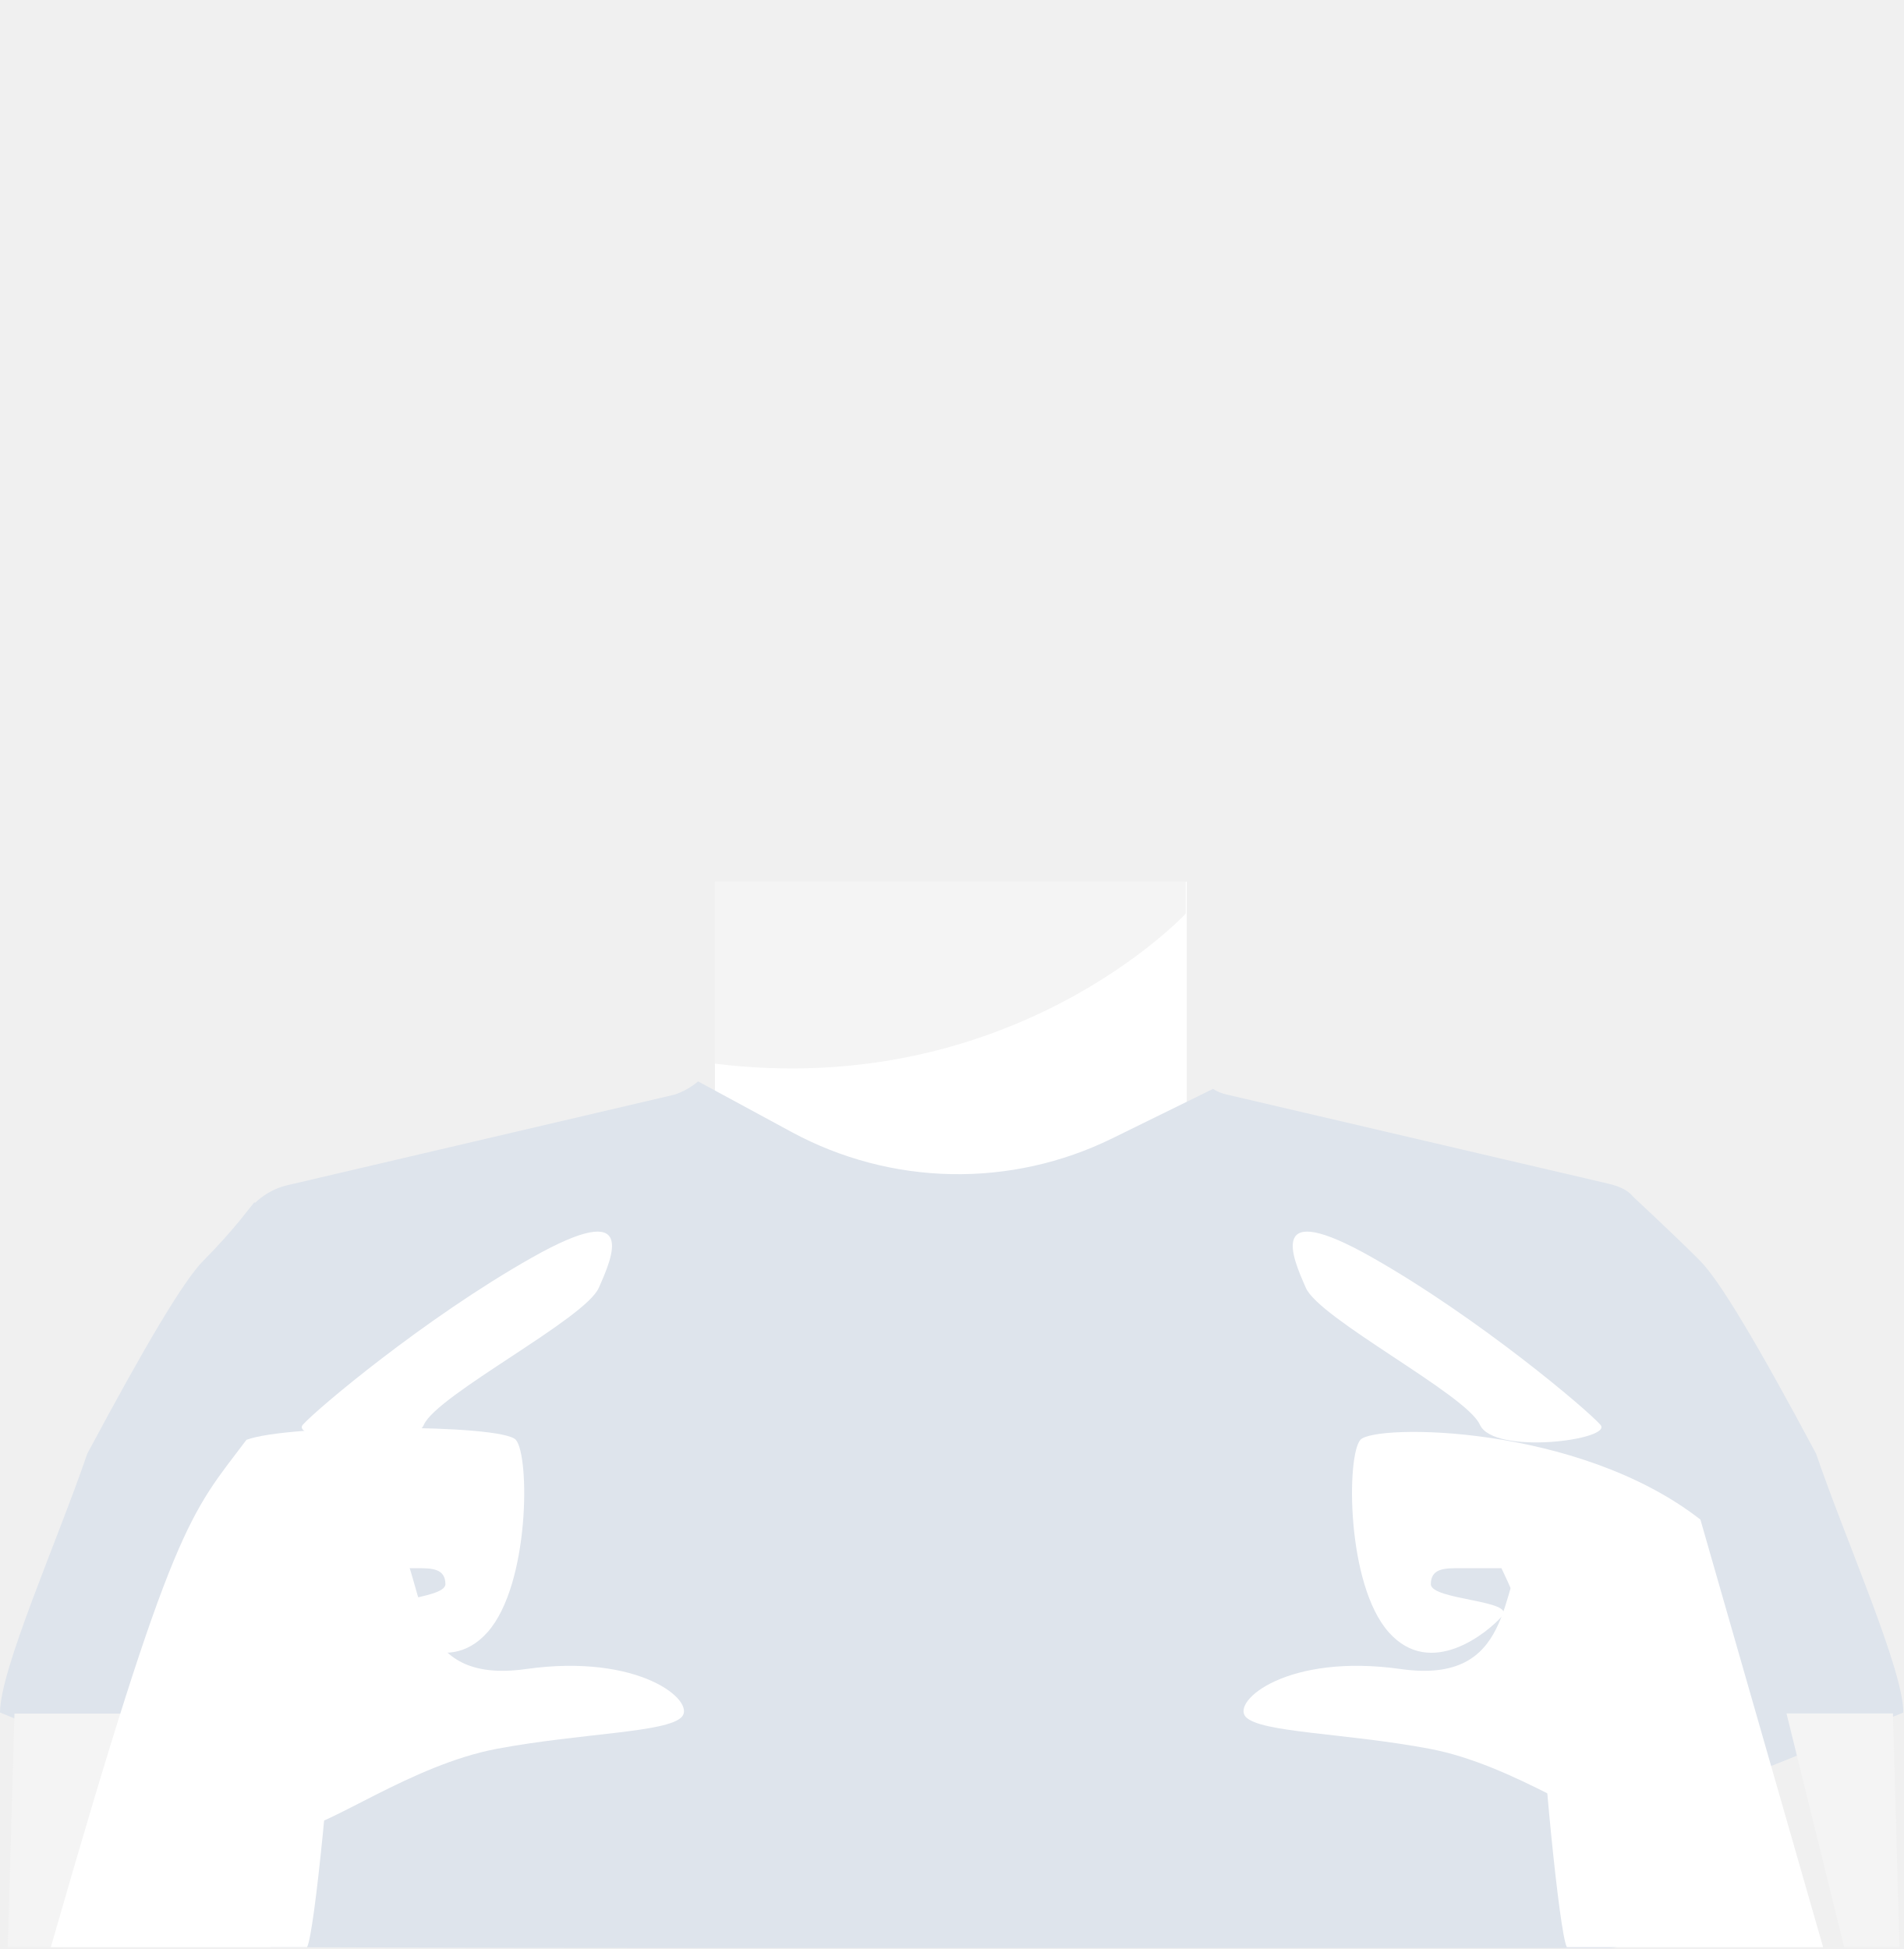
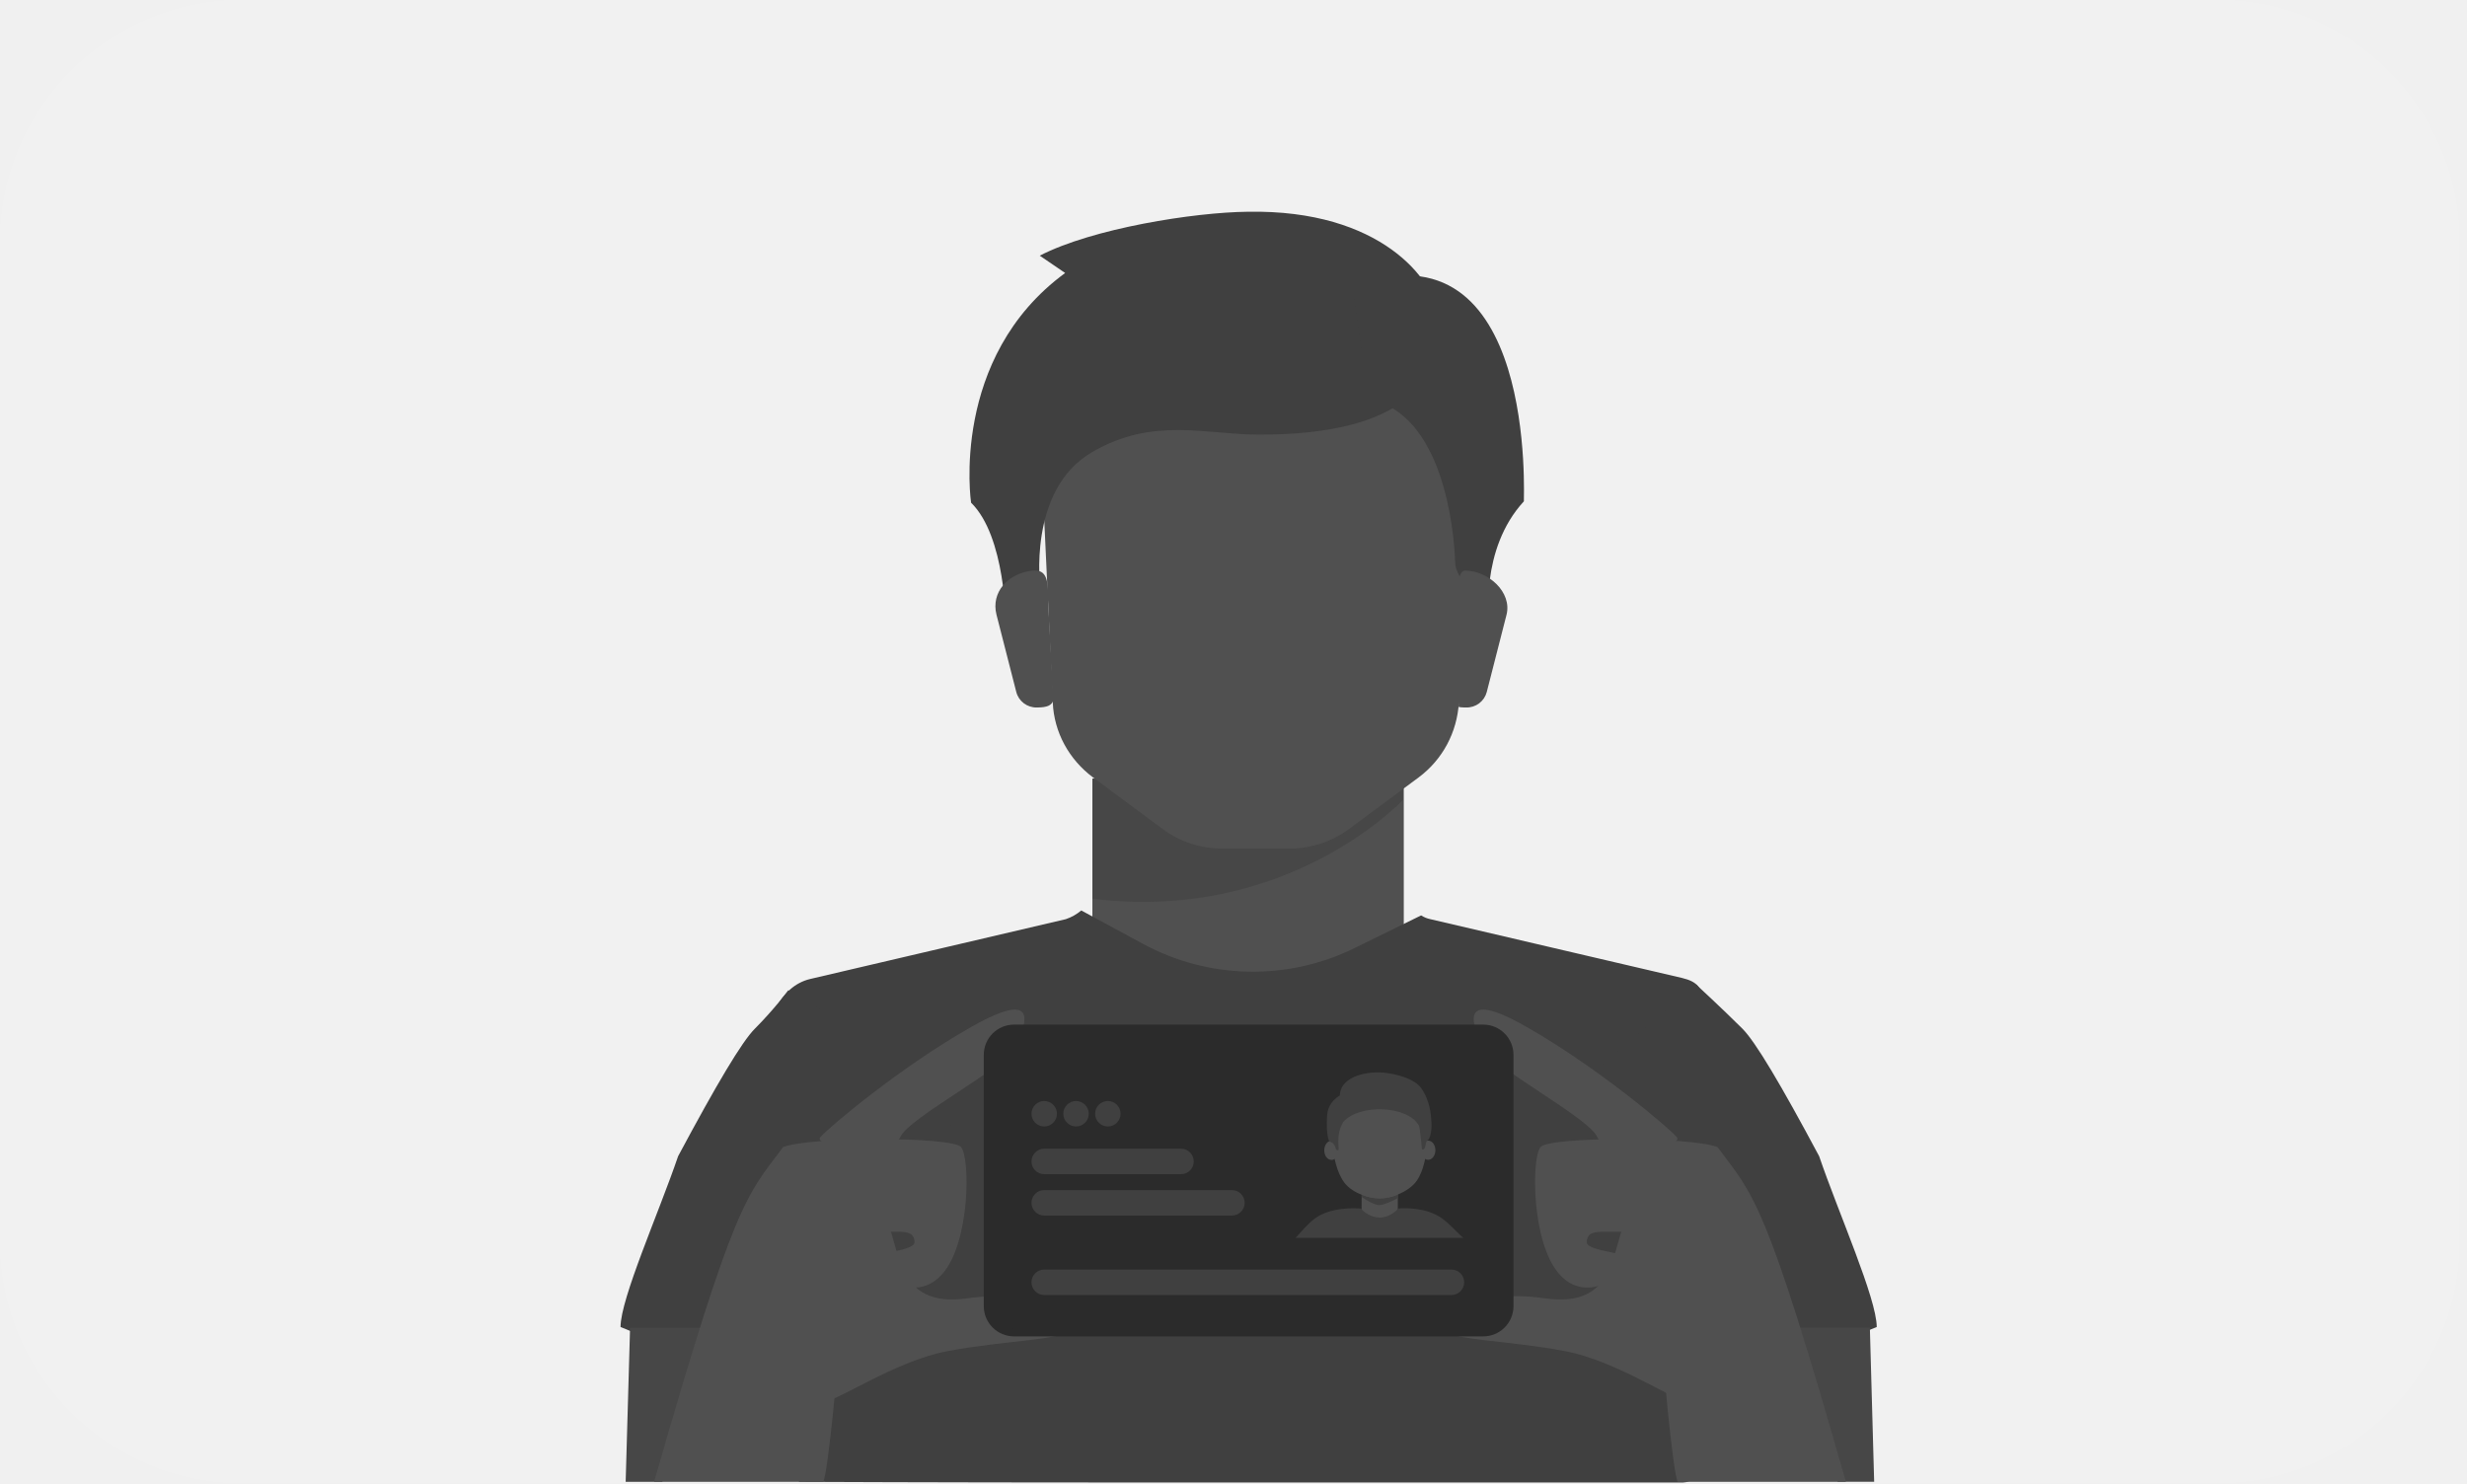
- <svg xmlns="http://www.w3.org/2000/svg" width="83" height="85" viewBox="0 0 83 85" fill="none">
-   <path d="M51.75 49.405V38.451H31.176V48.884L41.481 55.427L51.75 49.029" fill="white" />
-   <path d="M53.507 47.738C53.29 47.693 53.082 47.609 52.895 47.489L48.491 49.652C46.311 50.721 43.908 51.254 41.481 51.206C39.055 51.159 36.674 50.532 34.538 49.38L30.443 47.162C30.141 47.416 29.793 47.612 29.419 47.738L12.54 51.688C10.492 52.166 9.59 54.572 9.59 56.68L11.789 84.918C11.789 84.918 21.064 84.96 32.406 84.96H70.198C70.458 84.959 70.707 84.855 70.89 84.671C71.074 84.487 71.178 84.239 71.18 83.979V55.492C71.18 53.378 72.191 52.106 70.131 51.621L53.507 47.738Z" fill="#DEE4EC" />
-   <path d="M31.176 41.474V46.388C44.141 47.993 51.708 39.845 51.708 39.845V38.451H31.176" fill="#F4F4F4" />
-   <path d="M71.059 52.047C71.059 52.047 72.858 53.707 74.124 54.973C74.985 55.833 76.663 58.657 79.195 63.4C80.462 67.12 83 72.809 83 74.687C73.676 78.492 68.684 80.412 68.072 80.412C67.006 78.286 64.595 73.663 60.832 66.508V63.4C60.835 62.606 61.005 61.821 61.329 61.096C61.654 60.37 62.126 59.721 62.717 59.19C67.824 54.688 71.059 52.047 71.059 52.047ZM20.284 59.19C20.874 59.721 21.346 60.371 21.671 61.096C21.995 61.821 22.164 62.606 22.168 63.4V66.508C19.721 71.126 17.308 75.76 14.928 80.412C14.316 80.412 9.324 78.492 0 74.687C0 72.803 2.538 67.12 3.805 63.4C6.343 58.657 8.015 55.833 8.876 54.973C10.142 53.707 11.087 52.435 11.087 52.435C11.087 52.435 15.17 54.688 20.284 59.19Z" fill="#DEE4EC" />
-   <path d="M2.763 84.918H0.34L0.631 74.734H5.296L2.763 84.918Z" fill="#F4F4F4" />
-   <path d="M13.208 62.134C13.784 61.479 18.485 57.511 23.186 54.852C27.888 52.192 26.694 54.852 26.113 56.16C25.537 57.511 19.067 60.825 18.485 62.134C17.873 63.485 12.596 62.788 13.208 62.134ZM9.961 72.094C14.081 67.429 16.54 65.793 17.37 67.186C18.6 69.313 17.982 73.487 22.938 72.79C27.888 72.094 30.347 74.184 29.735 74.874C29.087 75.571 25.398 75.571 21.672 76.268C17.946 76.965 14.226 79.746 12.996 79.746C12.166 79.746 11.154 77.207 9.961 72.094Z" fill="white" />
-   <path d="M13.389 84.919C13.716 84.386 14.509 76.086 14.509 73.996C14.509 71.87 16.351 68.392 16.351 68.392H18.193C18.805 68.392 19.423 68.392 19.423 69.089C19.423 69.785 15.697 69.785 16.315 70.482C16.927 71.179 19.423 73.263 21.264 71.179C23.106 69.095 23.106 63.491 22.494 62.794C21.882 62.097 12.589 62.097 10.747 62.794C8.287 66.066 7.566 66.272 2.217 84.919H13.389Z" fill="white" />
-   <path d="M77.904 74.728H82.545L82.83 84.913H80.418L77.904 74.728Z" fill="#F4F4F4" />
-   <path d="M64.533 62.134C63.958 60.825 57.518 57.511 56.942 56.16C56.367 54.852 55.179 52.192 59.856 54.852C64.533 57.511 69.21 61.479 69.786 62.134C70.392 62.788 65.139 63.485 64.533 62.134ZM70.974 79.746C69.75 79.746 66.048 76.965 62.34 76.268C58.639 75.571 54.967 75.571 54.319 74.874C53.707 74.178 56.155 72.094 61.08 72.79C66.006 73.487 65.394 69.313 66.624 67.186C67.454 65.793 69.921 67.429 74.026 72.094C72.84 77.207 71.835 79.746 70.974 79.746Z" fill="white" />
-   <path d="M67.207 73.996C67.207 76.086 68.001 84.386 68.328 84.919H79.5L74.15 66.272C68.799 62.097 59.935 62.097 59.323 62.794C58.711 63.491 58.711 69.095 60.553 71.179C62.395 73.263 64.891 71.179 65.503 70.482C66.121 69.785 62.395 69.785 62.395 69.089C62.395 68.392 63.013 68.392 63.625 68.392H65.472C65.472 68.392 67.207 71.87 67.207 73.996Z" fill="white" />
+ <svg xmlns="http://www.w3.org/2000/svg" width="163" height="98" viewBox="0 0 163 98" fill="none">
+   <rect width="162.5" height="98" rx="16" fill="white" fill-opacity="0.1" />
+   <path d="M92.751 62.405V51.451H72.177V61.884L82.482 68.427L92.751 62.029" fill="#505050" />
+   <path d="M94.508 60.738C94.29 60.693 94.083 60.609 93.896 60.489L89.491 62.652C87.312 63.721 84.909 64.254 82.482 64.206C80.055 64.159 77.675 63.532 75.539 62.38L71.443 60.162C71.141 60.416 70.794 60.612 70.42 60.738L53.541 64.688C51.493 65.166 50.59 67.572 50.59 69.68L52.79 97.918C52.79 97.918 62.065 97.96 73.406 97.96H111.199C111.458 97.959 111.707 97.855 111.891 97.671C112.075 97.487 112.179 97.239 112.18 96.979V68.492C112.18 66.378 113.192 65.106 111.132 64.621L94.508 60.738Z" fill="#404040" />
+   <path d="M72.177 54.474V59.388C85.141 60.993 92.708 52.845 92.708 52.845V51.451H72.177" fill="#474747" />
+   <path d="M112.059 65.047C112.059 65.047 113.858 66.707 115.124 67.973C115.985 68.833 117.663 71.657 120.195 76.4C121.462 80.12 124 85.809 124 87.687C114.676 91.492 109.684 93.412 109.072 93.412C108.006 91.286 105.595 86.663 101.832 79.508V76.4C101.835 75.606 102.005 74.821 102.329 74.096C102.654 73.371 103.126 72.721 103.716 72.19C108.824 67.688 112.059 65.047 112.059 65.047ZM61.283 72.19C61.874 72.722 62.346 73.371 62.67 74.096C62.995 74.821 63.164 75.606 63.168 76.4V79.508C60.721 84.126 58.308 88.76 55.928 93.412C55.316 93.412 50.324 91.492 41 87.687C41 85.803 43.538 80.12 44.805 76.4C47.343 71.657 49.015 68.833 49.876 67.973C51.142 66.707 52.087 65.435 52.087 65.435C52.087 65.435 56.17 67.688 61.283 72.19Z" fill="#404040" />
+   <path d="M43.763 97.918H41.339L41.63 87.734H46.295L43.763 97.918Z" fill="#474747" />
+   <path d="M54.207 75.134C54.783 74.479 59.484 70.511 64.185 67.852C68.887 65.192 67.693 67.852 67.112 69.16C66.536 70.511 60.066 73.825 59.484 75.134C58.872 76.485 53.595 75.788 54.207 75.134ZM50.96 85.094C55.08 80.429 57.539 78.793 58.369 80.186C59.599 82.313 58.981 86.487 63.937 85.79C68.887 85.094 71.347 87.184 70.735 87.874C70.086 88.571 66.397 88.571 62.671 89.268C58.945 89.965 55.225 92.746 53.995 92.746C53.165 92.746 52.154 90.207 50.96 85.094Z" fill="#505050" />
+   <path d="M54.389 97.919C54.716 97.386 55.51 89.086 55.51 86.996C55.51 84.87 57.352 81.392 57.352 81.392H59.193C59.805 81.392 60.423 81.392 60.423 82.089C60.423 82.785 56.697 82.785 57.315 83.482C57.927 84.179 60.423 86.263 62.265 84.179C64.107 82.095 64.107 76.491 63.495 75.794C62.883 75.097 53.589 75.097 51.748 75.794C49.288 79.066 48.567 79.272 43.217 97.919H54.389Z" fill="#505050" />
+   <path d="M118.905 87.728H123.546L123.83 97.913H121.419L118.905 87.728Z" fill="#474747" />
+   <path d="M105.534 75.134C104.958 73.825 98.518 70.511 97.943 69.16C97.367 67.852 96.18 65.192 100.857 67.852C105.534 70.511 110.211 74.479 110.787 75.134C111.392 75.788 106.14 76.485 105.534 75.134ZM111.974 92.746C110.75 92.746 107.049 89.965 103.341 89.268C99.639 88.571 95.968 88.571 95.32 87.874C94.708 87.178 97.155 85.094 102.081 85.79C107.006 86.487 106.394 82.313 107.618 80.186C108.448 78.793 110.89 80.435 114.991 85.094C113.81 90.207 112.798 92.746 111.974 92.746Z" fill="#505050" />
+   <path d="M121.964 97.919C116.639 79.272 115.924 79.066 113.477 75.794C111.641 75.097 102.396 75.097 101.79 75.794C101.178 76.491 101.178 82.095 103.014 84.179C104.849 86.263 107.327 84.179 107.939 83.482C108.551 82.785 104.843 82.785 104.843 82.089C104.843 81.392 105.455 81.392 106.067 81.392H107.903C107.903 81.392 109.739 84.87 109.739 86.996C109.739 89.08 110.532 97.386 110.853 97.919H121.964Z" fill="#505050" />
+   <path d="M68.578 25.441L69.559 46.422C69.644 48.385 70.626 50.184 72.219 51.371L76.799 54.764C77.944 55.624 79.338 56.073 80.767 56.073H85.184C86.614 56.073 88.007 55.624 89.152 54.764L93.732 51.371C95.326 50.184 96.271 48.385 96.392 46.422L97.373 25.441H68.578Z" fill="#505050" />
+   <path d="M68.699 16.894L70.377 18.039C62.731 23.643 64.161 33.216 64.161 33.216C66.451 35.463 66.451 41.152 66.451 41.152L68.741 38.905C68.741 38.905 67.839 32.361 72.177 29.865C76.187 27.533 79.659 28.72 83.221 28.72C92.793 28.72 95.453 25.164 94.999 20.784C94.75 18.536 91.279 13.829 82.439 13.992C78.883 14.029 72.177 15.095 68.699 16.894Z" fill="#404040" />
+   <path d="M89.394 18.895L90.461 26.377C95.326 27.358 96.065 34.925 96.144 37.094C96.144 37.506 96.307 37.869 96.513 38.197L98.397 41.062C98.397 41.062 97.743 36.319 100.687 33.126C100.645 33.174 101.669 14.399 89.394 18.895Z" fill="#404040" />
+   <path d="M99.542 40.613L98.234 45.726C98.156 46.024 97.981 46.286 97.736 46.472C97.49 46.658 97.19 46.756 96.883 46.75C96.186 46.75 96.374 46.653 96.374 46.653L96.186 40.237C96.259 38.62 96.386 37.705 96.798 37.705C98.355 37.711 99.906 39.141 99.542 40.613ZM65.839 40.613L67.148 45.726C67.225 46.024 67.401 46.286 67.646 46.472C67.891 46.658 68.192 46.756 68.499 46.75C69.196 46.75 69.499 46.617 69.608 46.247L69.256 39.861C69.262 38.438 69.238 37.578 68.172 37.711C66.585 37.905 65.47 39.141 65.839 40.613Z" fill="#505050" />
+   <rect x="65.25" y="67.955" width="34.5" height="20.101" rx="1.75" fill="#2B2B2B" stroke="#2B2B2B" stroke-width="0.5" />
+   <rect x="68.153" y="72.754" width="1.682" height="1.682" rx="0.841" fill="#404040" />
+   <rect x="70.255" y="72.754" width="1.682" height="1.682" rx="0.841" fill="#404040" />
+   <rect x="72.357" y="72.754" width="1.682" height="1.682" rx="0.841" fill="#404040" />
+   <rect x="68.153" y="75.906" width="10.721" height="1.682" rx="0.841" fill="#404040" />
+   <rect x="68.153" y="78.639" width="14.084" height="1.682" rx="0.841" fill="#404040" />
+   <rect x="68.153" y="83.891" width="28.589" height="1.682" rx="0.841" fill="#404040" />
+   <path d="M89.969 78.65H92.357V80.62H89.961L89.969 78.65ZM88.454 76.012C88.454 76.363 88.242 76.647 87.975 76.647C87.708 76.647 87.496 76.363 87.496 76.012C87.496 75.662 87.708 75.378 87.975 75.378C88.242 75.378 88.454 75.662 88.454 76.012M94.839 76.003C94.839 76.354 94.627 76.638 94.36 76.638C94.093 76.638 93.88 76.353 93.88 76.003C93.88 75.654 94.092 75.369 94.359 75.369C94.626 75.369 94.839 75.662 94.839 76.003Z" fill="#505050" />
+   <path d="M89.969 78.934C89.969 78.934 90.425 79.169 91.077 79.169C91.846 79.201 92.349 78.942 92.349 78.942V79.177C92.349 79.177 91.501 79.632 91.124 79.632C90.739 79.632 89.969 79.098 89.969 79.098L89.969 78.934Z" fill="#404040" />
+   <path d="M94.281 75.498C94.281 76.31 94.035 77.41 93.622 78.004C93.054 78.824 91.771 79.203 91.171 79.203C90.564 79.203 89.41 78.894 88.841 78.169C88.355 77.551 88.061 76.386 88.061 75.499C88.061 73.568 89.451 71.998 91.171 71.998C92.891 71.998 94.281 73.568 94.281 75.499" fill="#505050" />
+   <path d="M94.556 73.894C94.556 73.894 94.529 72.685 93.839 71.824C93.358 71.222 91.823 70.786 90.724 70.872C90.724 70.872 88.57 70.958 88.525 72.388C88.132 72.624 87.728 73.03 87.684 73.713C87.598 75.086 87.841 75.447 87.841 75.447C87.841 75.447 88.187 75.447 88.273 75.965C88.273 75.965 88.43 76.06 88.446 75.965C88.469 75.808 88.304 75.055 88.634 74.364C88.675 74.277 88.716 74.199 88.755 74.129C89.834 72.929 93.001 73.053 93.743 74.366C93.774 74.457 93.796 74.551 93.809 74.647C93.872 75.095 93.95 75.942 93.95 75.942C93.95 75.942 94.068 76.02 94.147 75.832C94.225 75.636 94.209 75.447 94.28 75.392C94.681 75.126 94.579 74.012 94.556 73.894Z" fill="#404040" />
+   <path fill-rule="evenodd" clip-rule="evenodd" d="M96.223 81.362C96.396 81.535 96.547 81.687 96.668 81.783C96.665 81.787 96.661 81.791 96.657 81.795H85.593C85.692 81.706 85.807 81.576 85.94 81.427C86.277 81.047 86.727 80.541 87.29 80.265C88.468 79.692 89.962 79.867 89.962 79.867L89.969 79.922C90.072 80.032 90.543 80.456 91.163 80.456C91.791 80.456 92.255 80.001 92.349 79.899V79.861C92.349 79.861 93.703 79.694 94.874 80.266C95.368 80.503 95.847 80.984 96.223 81.362Z" fill="#404040" />
</svg>
